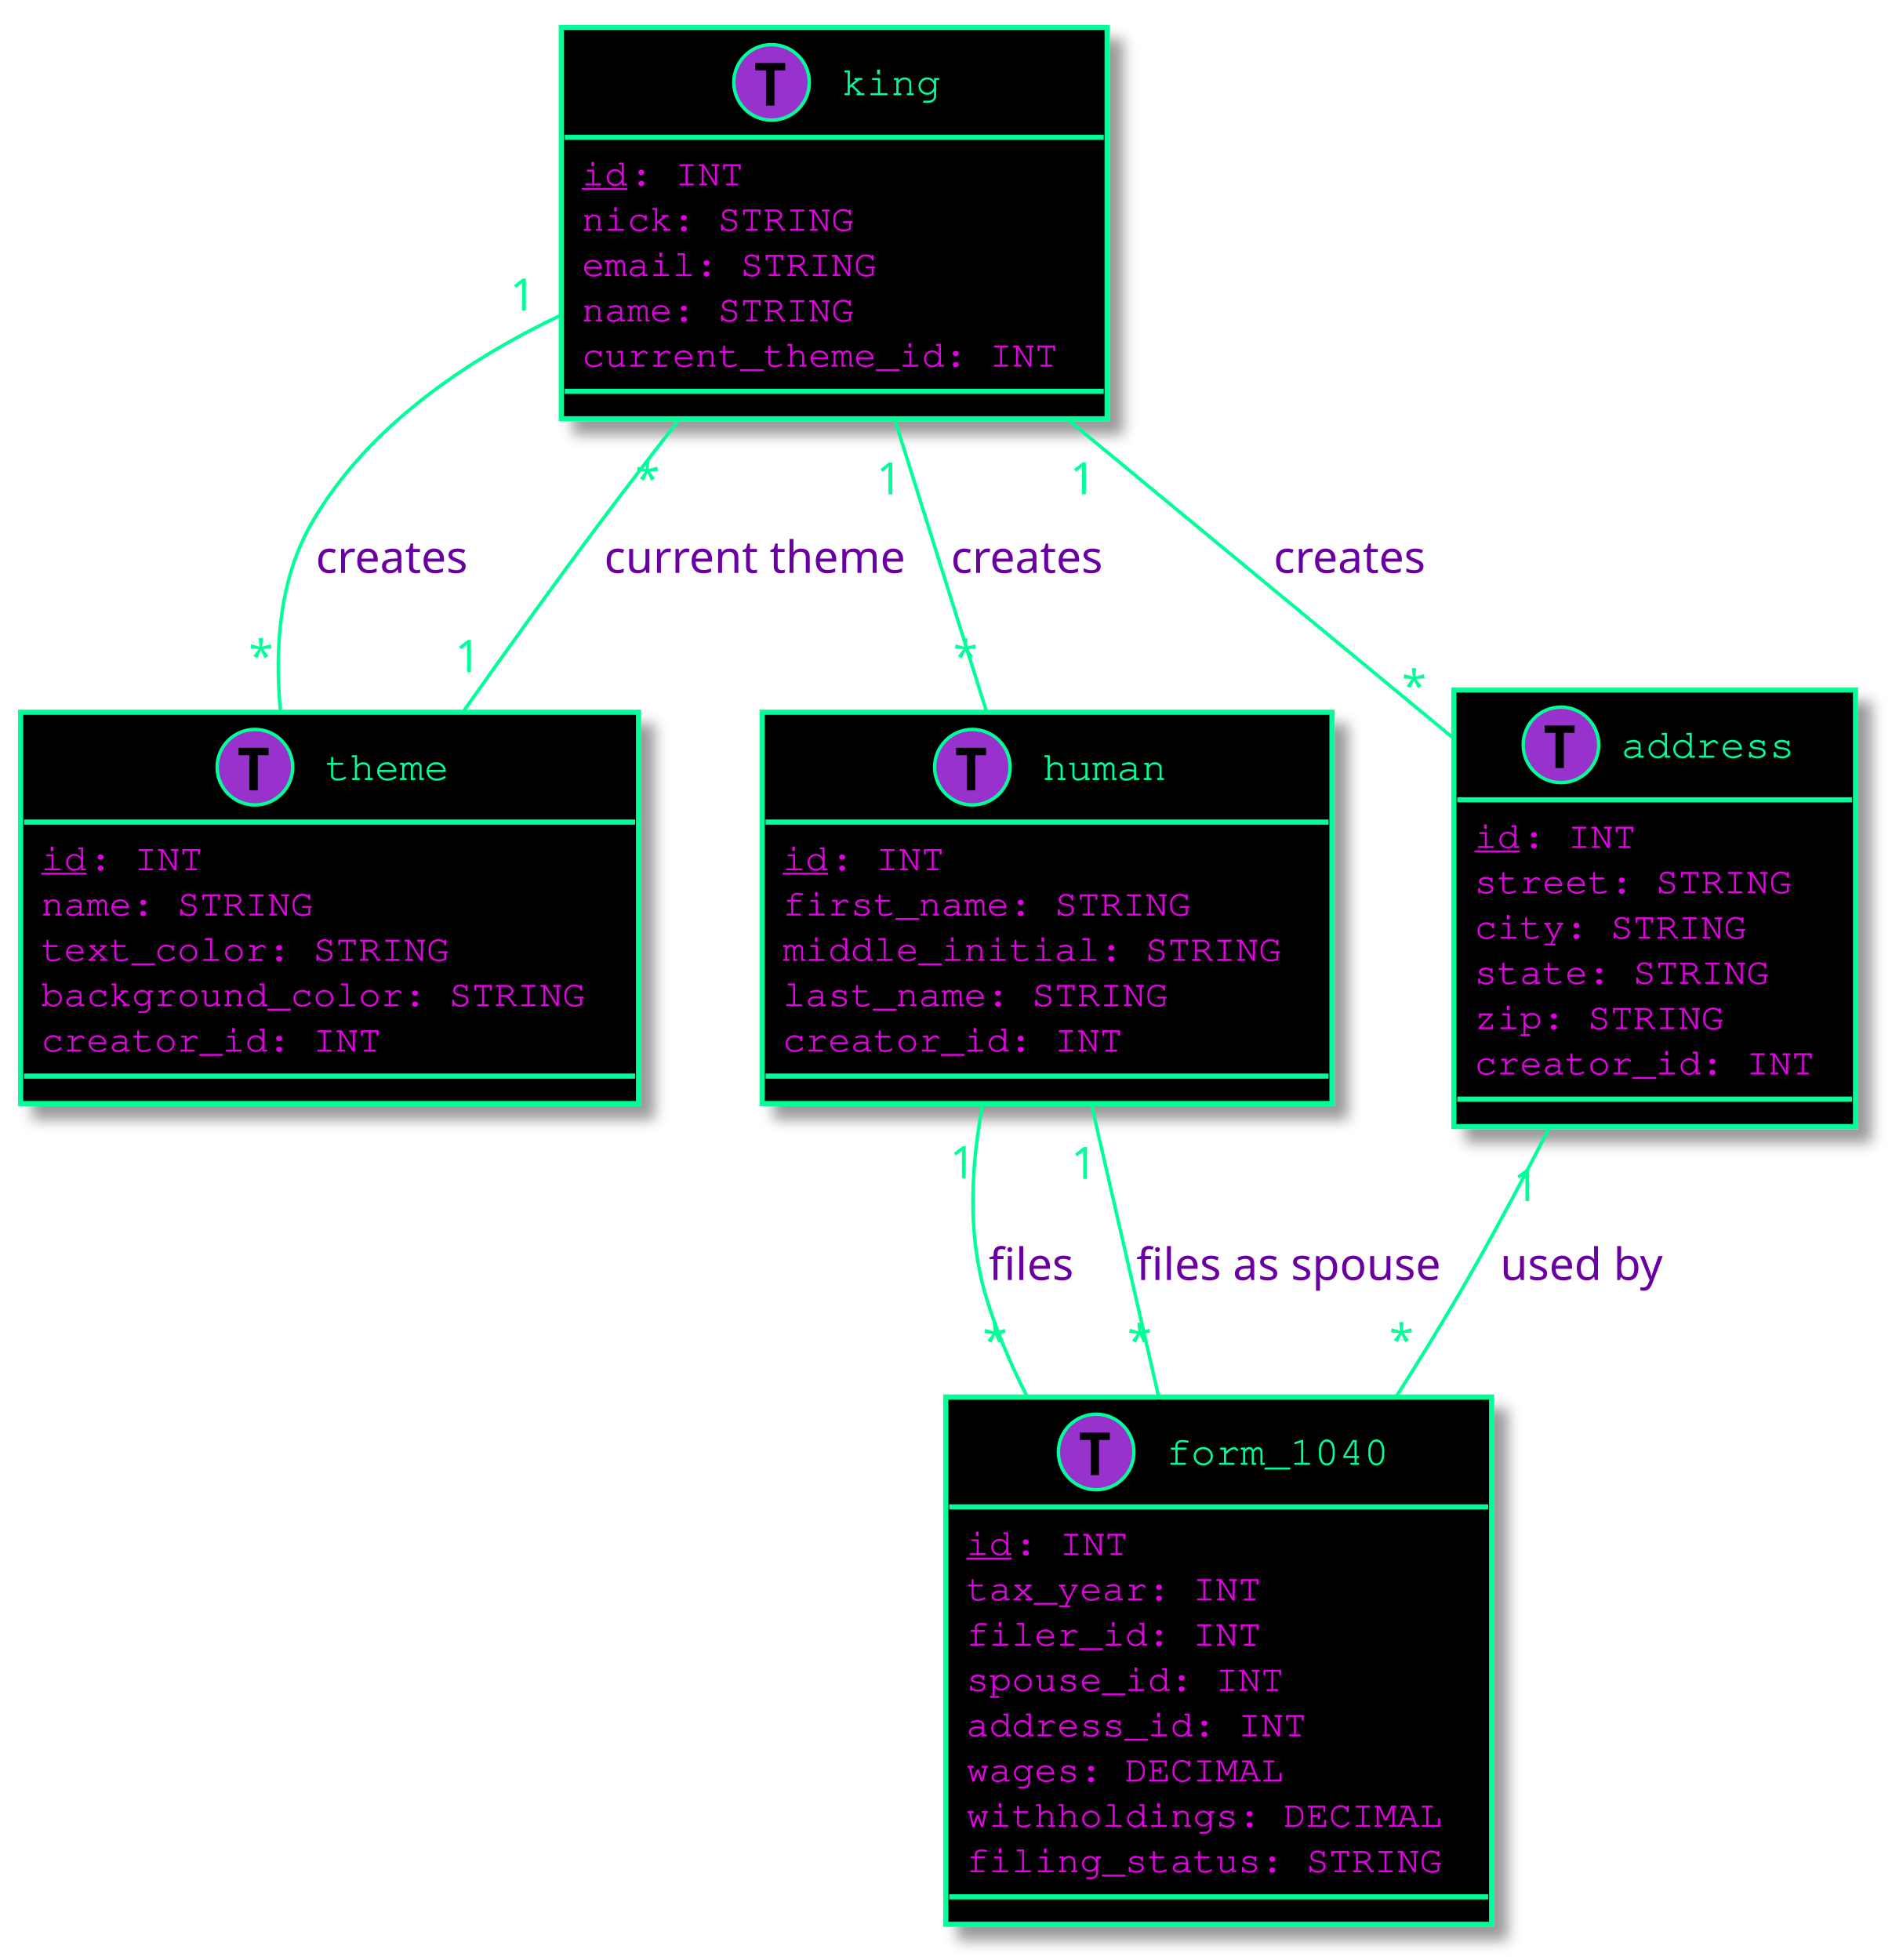
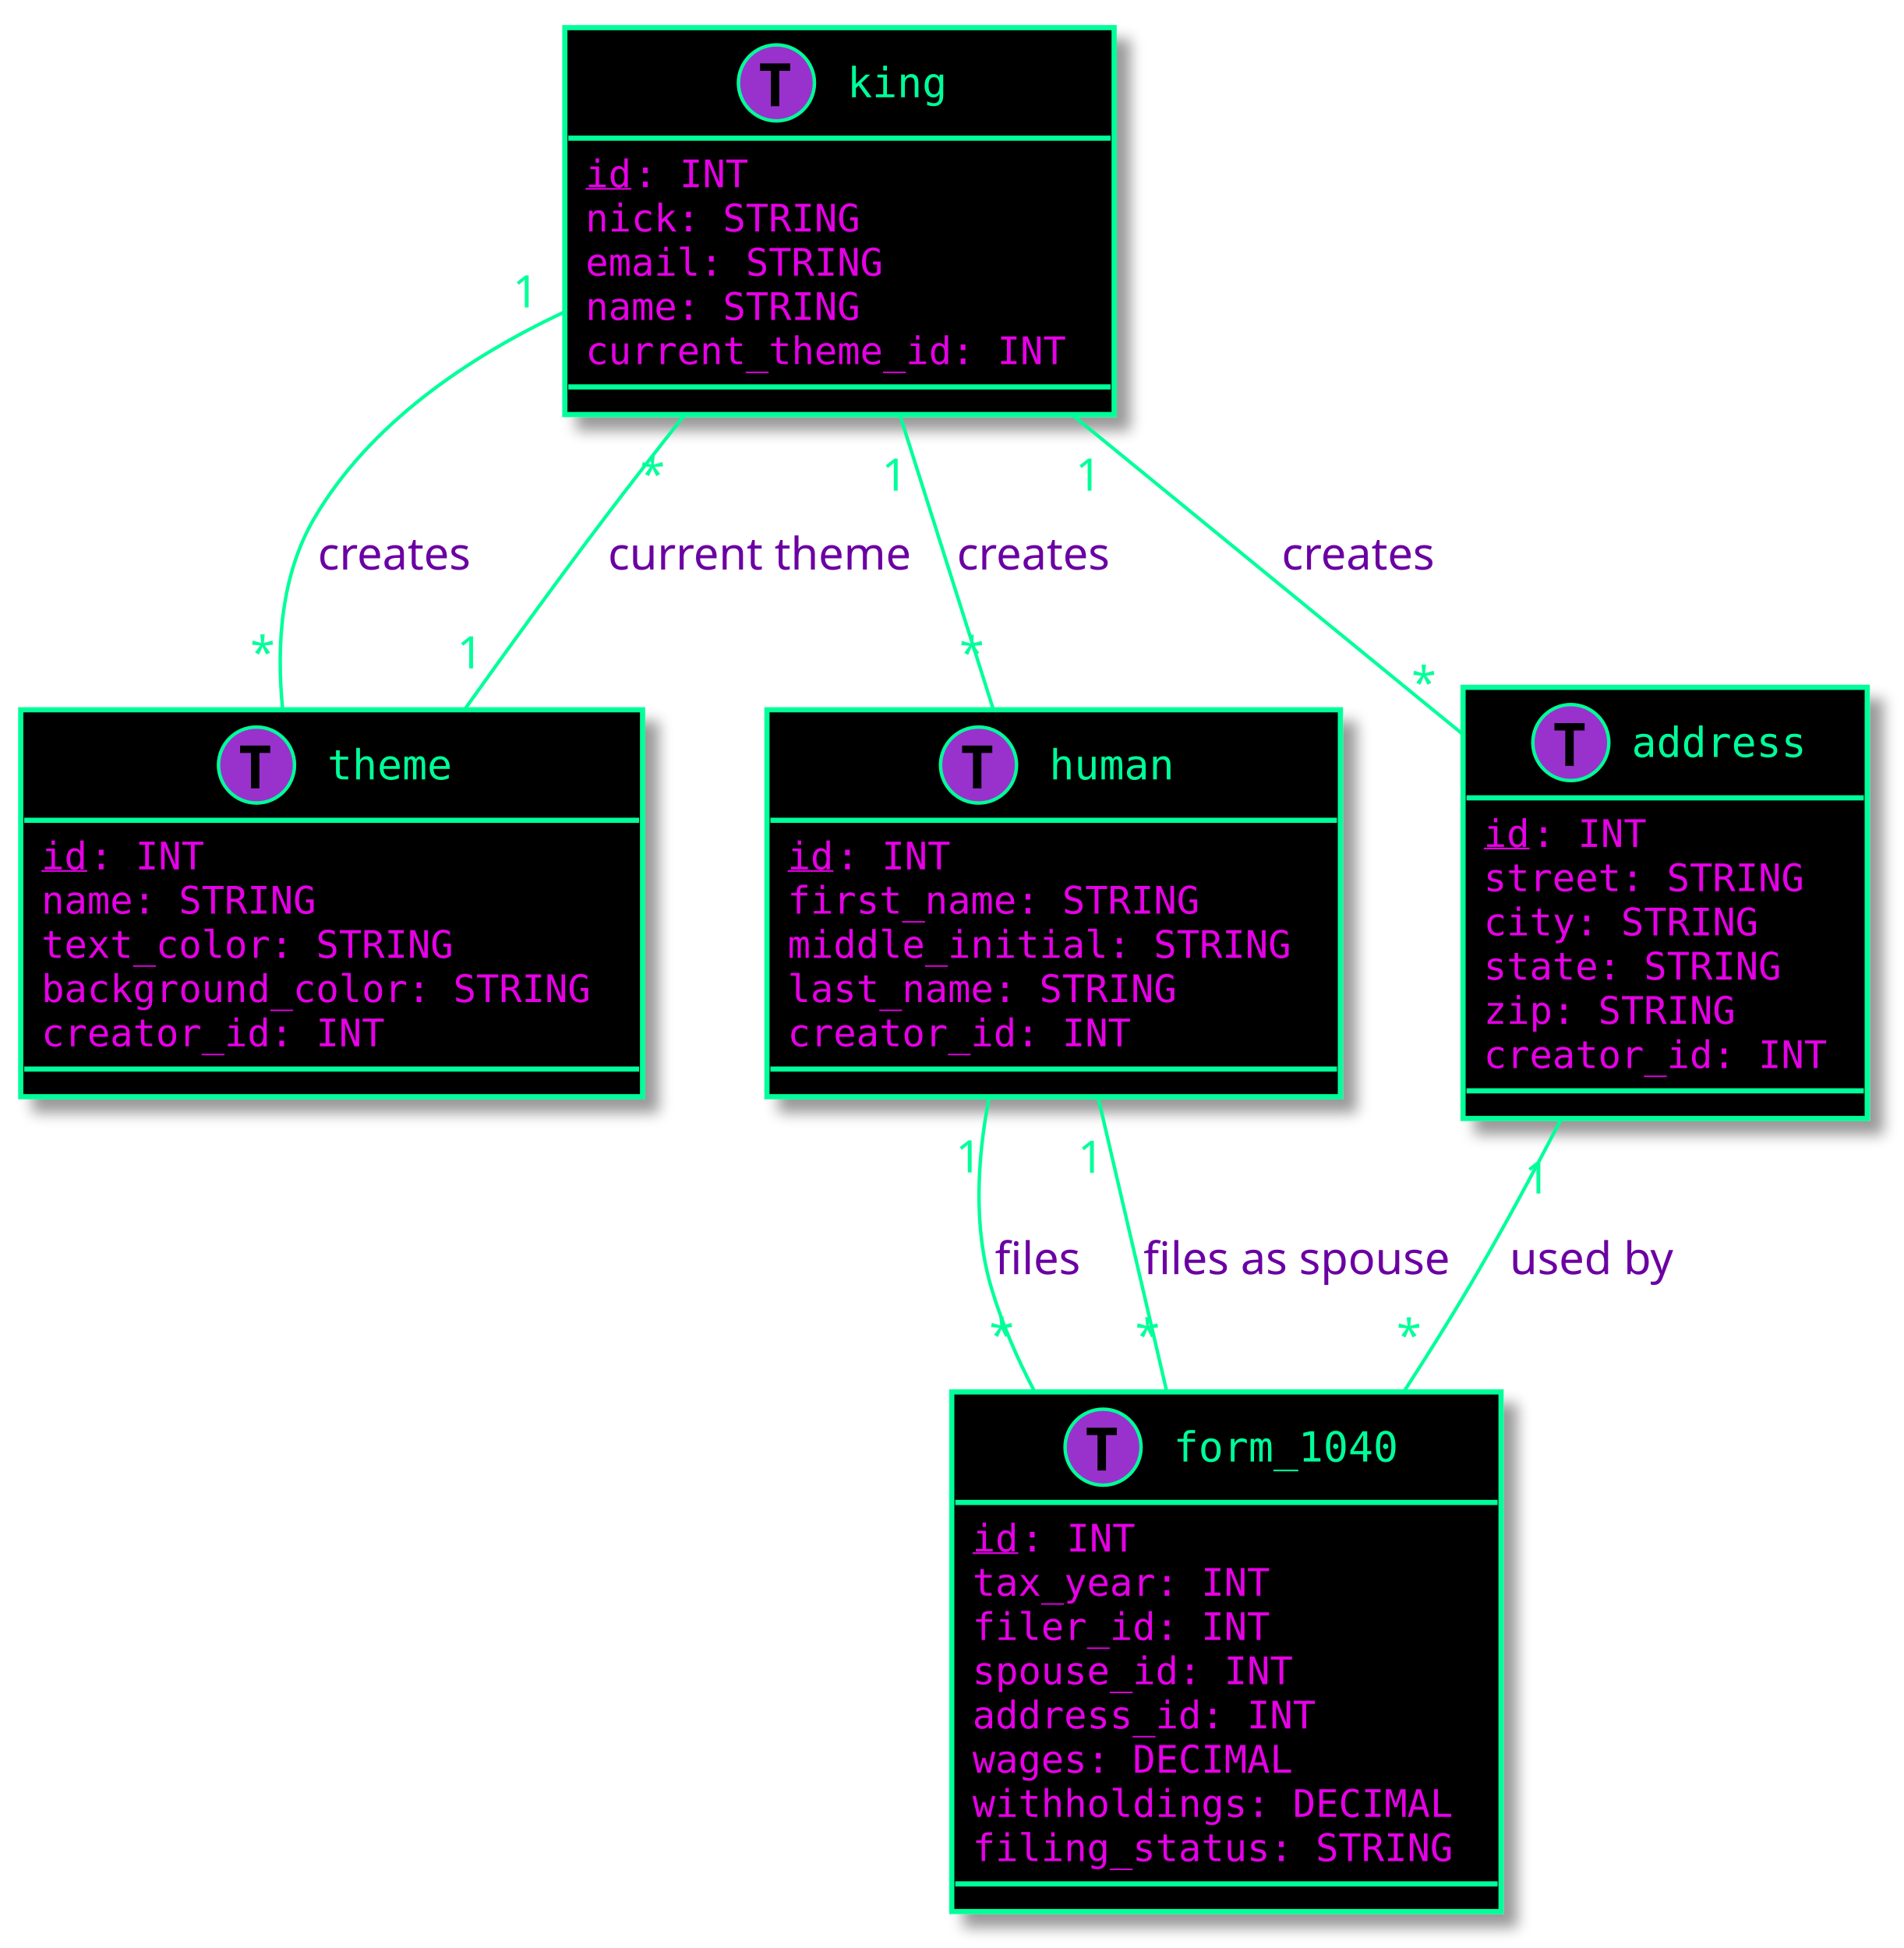
- <svg xmlns="http://www.w3.org/2000/svg" contentScriptType="application/ecmascript" contentStyleType="text/css" height="571px" preserveAspectRatio="none" style="width:551px;height:571px;background:#000000;" version="1.1" viewBox="0 0 551 571" width="551px" zoomAndPan="magnify">
+ <svg xmlns="http://www.w3.org/2000/svg" contentScriptType="application/ecmascript" contentStyleType="text/css" height="564px" preserveAspectRatio="none" style="width:551px;height:564px;background:#000000;" version="1.1" viewBox="0 0 551 564" width="551px" zoomAndPan="magnify">
  <defs>
-     <filter height="300%" id="f166qz0uvdcrxy" width="300%" x="-1" y="-1">
+     <filter height="300%" id="ft3i86p8o5kg4" width="300%" x="-1" y="-1">
      <feGaussianBlur result="blurOut" stdDeviation="2.0" />
      <feColorMatrix in="blurOut" result="blurOut2" type="matrix" values="0 0 0 0 0 0 0 0 0 0 0 0 0 0 0 0 0 0 .4 0" />
      <feOffset dx="4.0" dy="4.0" in="blurOut2" result="blurOut3" />
      <feBlend in="SourceGraphic" in2="blurOut3" mode="normal" />
    </filter>
  </defs>
  <g>
-     <rect fill="#000000" filter="url(#f166qz0uvdcrxy)" height="113.999" id="king" style="stroke: #00FF99; stroke-width: 1.5;" width="159" x="163.5" y="8" />
+     <rect fill="#000000" filter="url(#ft3i86p8o5kg4)" height="112.023" id="king" style="stroke: #00FF99; stroke-width: 1.5;" width="159" x="163.5" y="8" />
    <ellipse cx="224.75" cy="24" fill="#9932CC" rx="11" ry="11" style="stroke: #00FF99; stroke-width: 1.0;" />
    <path d="M225.594,30.75 L223.141,30.75 L223.141,20.5 L220,20.5 L220,18.359 L228.734,18.359 L228.734,20.5 L225.594,20.5 L225.594,30.75 Z " />
-     <text fill="#00FF99" font-family="Courier" font-size="12" lengthAdjust="spacingAndGlyphs" textLength="28" x="245.25" y="27.744">king</text>
+     <text fill="#00FF99" font-family="DejaVu Sans Mono" font-size="12" lengthAdjust="spacingAndGlyphs" textLength="28" x="245.25" y="28.154">king</text>
    <line style="stroke: #00FF99; stroke-width: 1.5;" x1="164.5" x2="321.5" y1="40" y2="40" />
-     <text fill="#E600E6" font-family="Courier" font-size="11" lengthAdjust="spacingAndGlyphs" text-decoration="underline" textLength="14" x="169.5" y="54.032">id</text>
-     <text fill="#E600E6" font-family="Courier" font-size="11" lengthAdjust="spacingAndGlyphs" textLength="35" x="183.5" y="54.032">: INT</text>
-     <text fill="#E600E6" font-family="Courier" font-size="11" lengthAdjust="spacingAndGlyphs" textLength="84" x="169.5" y="67.232">nick: STRING</text>
-     <text fill="#E600E6" font-family="Courier" font-size="11" lengthAdjust="spacingAndGlyphs" textLength="91" x="169.5" y="80.432">email: STRING</text>
-     <text fill="#E600E6" font-family="Courier" font-size="11" lengthAdjust="spacingAndGlyphs" textLength="84" x="169.5" y="93.632">name: STRING</text>
-     <text fill="#E600E6" font-family="Courier" font-size="11" lengthAdjust="spacingAndGlyphs" textLength="147" x="169.5" y="106.832">current_theme_id: INT</text>
-     <line style="stroke: #00FF99; stroke-width: 1.5;" x1="164.5" x2="321.5" y1="113.999" y2="113.999" />
-     <rect fill="#000000" filter="url(#f166qz0uvdcrxy)" height="113.999" id="theme" style="stroke: #00FF99; stroke-width: 1.5;" width="180" x="6" y="207.5" />
-     <ellipse cx="74.25" cy="223.5" fill="#9932CC" rx="11" ry="11" style="stroke: #00FF99; stroke-width: 1.0;" />
-     <path d="M75.094,230.25 L72.641,230.25 L72.641,220 L69.5,220 L69.5,217.859 L78.234,217.859 L78.234,220 L75.094,220 L75.094,230.25 Z " />
-     <text fill="#00FF99" font-family="Courier" font-size="12" lengthAdjust="spacingAndGlyphs" textLength="35" x="94.75" y="227.244">theme</text>
-     <line style="stroke: #00FF99; stroke-width: 1.5;" x1="7" x2="185" y1="239.5" y2="239.5" />
-     <text fill="#E600E6" font-family="Courier" font-size="11" lengthAdjust="spacingAndGlyphs" text-decoration="underline" textLength="14" x="12" y="253.532">id</text>
-     <text fill="#E600E6" font-family="Courier" font-size="11" lengthAdjust="spacingAndGlyphs" textLength="35" x="26" y="253.532">: INT</text>
-     <text fill="#E600E6" font-family="Courier" font-size="11" lengthAdjust="spacingAndGlyphs" textLength="84" x="12" y="266.732">name: STRING</text>
-     <text fill="#E600E6" font-family="Courier" font-size="11" lengthAdjust="spacingAndGlyphs" textLength="126" x="12" y="279.932">text_color: STRING</text>
-     <text fill="#E600E6" font-family="Courier" font-size="11" lengthAdjust="spacingAndGlyphs" textLength="168" x="12" y="293.132">background_color: STRING</text>
-     <text fill="#E600E6" font-family="Courier" font-size="11" lengthAdjust="spacingAndGlyphs" textLength="105" x="12" y="306.332">creator_id: INT</text>
-     <line style="stroke: #00FF99; stroke-width: 1.5;" x1="7" x2="185" y1="313.5" y2="313.5" />
-     <rect fill="#000000" filter="url(#f166qz0uvdcrxy)" height="113.999" id="human" style="stroke: #00FF99; stroke-width: 1.5;" width="166" x="222" y="207.5" />
-     <ellipse cx="283.25" cy="223.5" fill="#9932CC" rx="11" ry="11" style="stroke: #00FF99; stroke-width: 1.0;" />
-     <path d="M284.094,230.25 L281.641,230.25 L281.641,220 L278.5,220 L278.5,217.859 L287.234,217.859 L287.234,220 L284.094,220 L284.094,230.25 Z " />
-     <text fill="#00FF99" font-family="Courier" font-size="12" lengthAdjust="spacingAndGlyphs" textLength="35" x="303.75" y="227.244">human</text>
-     <line style="stroke: #00FF99; stroke-width: 1.5;" x1="223" x2="387" y1="239.5" y2="239.5" />
-     <text fill="#E600E6" font-family="Courier" font-size="11" lengthAdjust="spacingAndGlyphs" text-decoration="underline" textLength="14" x="228" y="253.532">id</text>
-     <text fill="#E600E6" font-family="Courier" font-size="11" lengthAdjust="spacingAndGlyphs" textLength="35" x="242" y="253.532">: INT</text>
-     <text fill="#E600E6" font-family="Courier" font-size="11" lengthAdjust="spacingAndGlyphs" textLength="126" x="228" y="266.732">first_name: STRING</text>
-     <text fill="#E600E6" font-family="Courier" font-size="11" lengthAdjust="spacingAndGlyphs" textLength="154" x="228" y="279.932">middle_initial: STRING</text>
-     <text fill="#E600E6" font-family="Courier" font-size="11" lengthAdjust="spacingAndGlyphs" textLength="119" x="228" y="293.132">last_name: STRING</text>
-     <text fill="#E600E6" font-family="Courier" font-size="11" lengthAdjust="spacingAndGlyphs" textLength="105" x="228" y="306.332">creator_id: INT</text>
-     <line style="stroke: #00FF99; stroke-width: 1.5;" x1="223" x2="387" y1="313.5" y2="313.5" />
-     <rect fill="#000000" filter="url(#f166qz0uvdcrxy)" height="127.199" id="address" style="stroke: #00FF99; stroke-width: 1.5;" width="117" x="423.5" y="201" />
-     <ellipse cx="454.7" cy="217" fill="#9932CC" rx="11" ry="11" style="stroke: #00FF99; stroke-width: 1.0;" />
-     <path d="M455.544,223.75 L453.091,223.75 L453.091,213.5 L449.95,213.5 L449.95,211.359 L458.684,211.359 L458.684,213.5 L455.544,213.5 L455.544,223.75 Z " />
-     <text fill="#00FF99" font-family="Courier" font-size="12" lengthAdjust="spacingAndGlyphs" textLength="49" x="472.3" y="220.744">address</text>
-     <line style="stroke: #00FF99; stroke-width: 1.5;" x1="424.5" x2="539.5" y1="233" y2="233" />
-     <text fill="#E600E6" font-family="Courier" font-size="11" lengthAdjust="spacingAndGlyphs" text-decoration="underline" textLength="14" x="429.5" y="247.032">id</text>
-     <text fill="#E600E6" font-family="Courier" font-size="11" lengthAdjust="spacingAndGlyphs" textLength="35" x="443.5" y="247.032">: INT</text>
-     <text fill="#E600E6" font-family="Courier" font-size="11" lengthAdjust="spacingAndGlyphs" textLength="98" x="429.5" y="260.232">street: STRING</text>
-     <text fill="#E600E6" font-family="Courier" font-size="11" lengthAdjust="spacingAndGlyphs" textLength="84" x="429.5" y="273.432">city: STRING</text>
-     <text fill="#E600E6" font-family="Courier" font-size="11" lengthAdjust="spacingAndGlyphs" textLength="91" x="429.5" y="286.632">state: STRING</text>
-     <text fill="#E600E6" font-family="Courier" font-size="11" lengthAdjust="spacingAndGlyphs" textLength="77" x="429.5" y="299.832">zip: STRING</text>
-     <text fill="#E600E6" font-family="Courier" font-size="11" lengthAdjust="spacingAndGlyphs" textLength="105" x="429.5" y="313.031">creator_id: INT</text>
-     <line style="stroke: #00FF99; stroke-width: 1.5;" x1="424.5" x2="539.5" y1="320.199" y2="320.199" />
-     <rect fill="#000000" filter="url(#f166qz0uvdcrxy)" height="153.599" id="form_1040" style="stroke: #00FF99; stroke-width: 1.5;" width="159" x="275.5" y="407" />
-     <ellipse cx="319.3" cy="423" fill="#9932CC" rx="11" ry="11" style="stroke: #00FF99; stroke-width: 1.0;" />
-     <path d="M320.144,429.75 L317.691,429.75 L317.691,419.5 L314.55,419.5 L314.55,417.359 L323.284,417.359 L323.284,419.5 L320.144,419.5 L320.144,429.75 Z " />
-     <text fill="#00FF99" font-family="Courier" font-size="12" lengthAdjust="spacingAndGlyphs" textLength="63" x="339.7" y="426.744">form_1040</text>
-     <line style="stroke: #00FF99; stroke-width: 1.5;" x1="276.5" x2="433.5" y1="439" y2="439" />
-     <text fill="#E600E6" font-family="Courier" font-size="11" lengthAdjust="spacingAndGlyphs" text-decoration="underline" textLength="14" x="281.5" y="453.032">id</text>
-     <text fill="#E600E6" font-family="Courier" font-size="11" lengthAdjust="spacingAndGlyphs" textLength="35" x="295.5" y="453.032">: INT</text>
-     <text fill="#E600E6" font-family="Courier" font-size="11" lengthAdjust="spacingAndGlyphs" textLength="91" x="281.5" y="466.232">tax_year: INT</text>
-     <text fill="#E600E6" font-family="Courier" font-size="11" lengthAdjust="spacingAndGlyphs" textLength="91" x="281.5" y="479.432">filer_id: INT</text>
-     <text fill="#E600E6" font-family="Courier" font-size="11" lengthAdjust="spacingAndGlyphs" textLength="98" x="281.5" y="492.632">spouse_id: INT</text>
-     <text fill="#E600E6" font-family="Courier" font-size="11" lengthAdjust="spacingAndGlyphs" textLength="105" x="281.5" y="505.832">address_id: INT</text>
-     <text fill="#E600E6" font-family="Courier" font-size="11" lengthAdjust="spacingAndGlyphs" textLength="98" x="281.5" y="519.031">wages: DECIMAL</text>
-     <text fill="#E600E6" font-family="Courier" font-size="11" lengthAdjust="spacingAndGlyphs" textLength="147" x="281.5" y="532.231">withholdings: DECIMAL</text>
-     <text fill="#E600E6" font-family="Courier" font-size="11" lengthAdjust="spacingAndGlyphs" textLength="147" x="281.5" y="545.431">filing_status: STRING</text>
-     <line style="stroke: #00FF99; stroke-width: 1.5;" x1="276.5" x2="433.5" y1="552.599" y2="552.599" />
-     <path d="M163.48,91.76 C135.49,105.09 107.04,124.5 91,152 C81.43,168.4 79.92,188.59 81.71,207.26 " fill="none" id="king-theme" style="stroke: #00FF99; stroke-width: 1.0;" />
-     <text fill="#6B00A2" font-family="sans-serif" font-size="13" lengthAdjust="spacingAndGlyphs" textLength="43" x="92" y="166.897">creates</text>
-     <text fill="#00FF99" font-family="sans-serif" font-size="13" lengthAdjust="spacingAndGlyphs" textLength="7" x="148.567" y="90.431">1</text>
-     <text fill="#00FF99" font-family="sans-serif" font-size="13" lengthAdjust="spacingAndGlyphs" textLength="7" x="72.431" y="195.779">*</text>
-     <path d="M135.01,207.22 C147.58,189.42 161.7,169.76 175,152 C182.3,142.25 190.2,132 197.95,122.11 " fill="none" id="theme-king" style="stroke: #00FF99; stroke-width: 1.0;" />
-     <text fill="#6B00A2" font-family="sans-serif" font-size="13" lengthAdjust="spacingAndGlyphs" textLength="86" x="176" y="166.897">current theme</text>
-     <text fill="#00FF99" font-family="sans-serif" font-size="13" lengthAdjust="spacingAndGlyphs" textLength="7" x="132.56" y="195.734">1</text>
-     <text fill="#00FF99" font-family="sans-serif" font-size="13" lengthAdjust="spacingAndGlyphs" textLength="7" x="185.033" y="144.046">*</text>
-     <path d="M260.6,122.07 C268.98,148.75 278.97,180.59 287.36,207.29 " fill="none" id="king-human" style="stroke: #00FF99; stroke-width: 1.0;" />
-     <text fill="#6B00A2" font-family="sans-serif" font-size="13" lengthAdjust="spacingAndGlyphs" textLength="43" x="277" y="166.897">creates</text>
-     <text fill="#00FF99" font-family="sans-serif" font-size="13" lengthAdjust="spacingAndGlyphs" textLength="7" x="255.318" y="144.001">1</text>
-     <text fill="#00FF99" font-family="sans-serif" font-size="13" lengthAdjust="spacingAndGlyphs" textLength="7" x="277.651" y="195.813">*</text>
-     <path d="M310.85,122.07 C346.32,151.38 389.3,186.9 423.32,215.01 " fill="none" id="king-address" style="stroke: #00FF99; stroke-width: 1.0;" />
-     <text fill="#6B00A2" font-family="sans-serif" font-size="13" lengthAdjust="spacingAndGlyphs" textLength="43" x="371" y="166.897">creates</text>
-     <text fill="#00FF99" font-family="sans-serif" font-size="13" lengthAdjust="spacingAndGlyphs" textLength="7" x="311.693" y="144.001">1</text>
-     <text fill="#00FF99" font-family="sans-serif" font-size="13" lengthAdjust="spacingAndGlyphs" textLength="7" x="408.353" y="204.51">*</text>
-     <path d="M286.27,321.69 C282.86,339.58 281.81,359.31 287,377 C289.95,387.07 294.19,397.09 299.12,406.73 " fill="none" id="human-form_1040" style="stroke: #00FF99; stroke-width: 1.0;" />
-     <text fill="#6B00A2" font-family="sans-serif" font-size="13" lengthAdjust="spacingAndGlyphs" textLength="23" x="288" y="372.897">files</text>
-     <text fill="#00FF99" font-family="sans-serif" font-size="13" lengthAdjust="spacingAndGlyphs" textLength="7" x="276.7" y="343.223">1</text>
-     <text fill="#00FF99" font-family="sans-serif" font-size="13" lengthAdjust="spacingAndGlyphs" textLength="7" x="286.275" y="395.238">*</text>
-     <path d="M317.88,321.51 C323.84,347.44 331.01,378.65 337.46,406.69 " fill="none" id="human-form_1040-1" style="stroke: #00FF99; stroke-width: 1.0;" />
-     <text fill="#6B00A2" font-family="sans-serif" font-size="13" lengthAdjust="spacingAndGlyphs" textLength="85" x="331" y="372.897">files as spouse</text>
-     <text fill="#00FF99" font-family="sans-serif" font-size="13" lengthAdjust="spacingAndGlyphs" textLength="7" x="312.023" y="343.434">1</text>
-     <text fill="#00FF99" font-family="sans-serif" font-size="13" lengthAdjust="spacingAndGlyphs" textLength="7" x="328.389" y="395.195">*</text>
-     <path d="M451.55,328.08 C443.28,344.21 434.09,361.41 425,377 C419.28,386.81 413.02,396.96 406.69,406.92 " fill="none" id="address-form_1040" style="stroke: #00FF99; stroke-width: 1.0;" />
-     <text fill="#6B00A2" font-family="sans-serif" font-size="13" lengthAdjust="spacingAndGlyphs" textLength="47" x="437" y="372.897">used by</text>
-     <text fill="#00FF99" font-family="sans-serif" font-size="13" lengthAdjust="spacingAndGlyphs" textLength="7" x="440.837" y="349.889">1</text>
-     <text fill="#00FF99" font-family="sans-serif" font-size="13" lengthAdjust="spacingAndGlyphs" textLength="7" x="404.66" y="395.049">*</text>
+     <text fill="#E600E6" font-family="DejaVu Sans Mono" font-size="11" lengthAdjust="spacingAndGlyphs" text-decoration="underline" textLength="14" x="169.5" y="54.21">id</text>
+     <text fill="#E600E6" font-family="DejaVu Sans Mono" font-size="11" lengthAdjust="spacingAndGlyphs" textLength="35" x="183.5" y="54.21">: INT</text>
+     <text fill="#E600E6" font-family="DejaVu Sans Mono" font-size="11" lengthAdjust="spacingAndGlyphs" textLength="84" x="169.5" y="67.015">nick: STRING</text>
+     <text fill="#E600E6" font-family="DejaVu Sans Mono" font-size="11" lengthAdjust="spacingAndGlyphs" textLength="91" x="169.5" y="79.82">email: STRING</text>
+     <text fill="#E600E6" font-family="DejaVu Sans Mono" font-size="11" lengthAdjust="spacingAndGlyphs" textLength="84" x="169.5" y="92.624">name: STRING</text>
+     <text fill="#E600E6" font-family="DejaVu Sans Mono" font-size="11" lengthAdjust="spacingAndGlyphs" textLength="147" x="169.5" y="105.429">current_theme_id: INT</text>
+     <line style="stroke: #00FF99; stroke-width: 1.5;" x1="164.5" x2="321.5" y1="112.023" y2="112.023" />
+     <rect fill="#000000" filter="url(#ft3i86p8o5kg4)" height="112.023" id="theme" style="stroke: #00FF99; stroke-width: 1.5;" width="180" x="6" y="205.5" />
+     <ellipse cx="74.25" cy="221.5" fill="#9932CC" rx="11" ry="11" style="stroke: #00FF99; stroke-width: 1.0;" />
+     <path d="M75.094,228.25 L72.641,228.25 L72.641,218 L69.5,218 L69.5,215.859 L78.234,215.859 L78.234,218 L75.094,218 L75.094,228.25 Z " />
+     <text fill="#00FF99" font-family="DejaVu Sans Mono" font-size="12" lengthAdjust="spacingAndGlyphs" textLength="35" x="94.75" y="225.654">theme</text>
+     <line style="stroke: #00FF99; stroke-width: 1.5;" x1="7" x2="185" y1="237.5" y2="237.5" />
+     <text fill="#E600E6" font-family="DejaVu Sans Mono" font-size="11" lengthAdjust="spacingAndGlyphs" text-decoration="underline" textLength="14" x="12" y="251.71">id</text>
+     <text fill="#E600E6" font-family="DejaVu Sans Mono" font-size="11" lengthAdjust="spacingAndGlyphs" textLength="35" x="26" y="251.71">: INT</text>
+     <text fill="#E600E6" font-family="DejaVu Sans Mono" font-size="11" lengthAdjust="spacingAndGlyphs" textLength="84" x="12" y="264.515">name: STRING</text>
+     <text fill="#E600E6" font-family="DejaVu Sans Mono" font-size="11" lengthAdjust="spacingAndGlyphs" textLength="126" x="12" y="277.32">text_color: STRING</text>
+     <text fill="#E600E6" font-family="DejaVu Sans Mono" font-size="11" lengthAdjust="spacingAndGlyphs" textLength="168" x="12" y="290.125">background_color: STRING</text>
+     <text fill="#E600E6" font-family="DejaVu Sans Mono" font-size="11" lengthAdjust="spacingAndGlyphs" textLength="105" x="12" y="302.929">creator_id: INT</text>
+     <line style="stroke: #00FF99; stroke-width: 1.5;" x1="7" x2="185" y1="309.523" y2="309.523" />
+     <rect fill="#000000" filter="url(#ft3i86p8o5kg4)" height="112.023" id="human" style="stroke: #00FF99; stroke-width: 1.5;" width="166" x="222" y="205.5" />
+     <ellipse cx="283.25" cy="221.5" fill="#9932CC" rx="11" ry="11" style="stroke: #00FF99; stroke-width: 1.0;" />
+     <path d="M284.094,228.25 L281.641,228.25 L281.641,218 L278.5,218 L278.5,215.859 L287.234,215.859 L287.234,218 L284.094,218 L284.094,228.25 Z " />
+     <text fill="#00FF99" font-family="DejaVu Sans Mono" font-size="12" lengthAdjust="spacingAndGlyphs" textLength="35" x="303.75" y="225.654">human</text>
+     <line style="stroke: #00FF99; stroke-width: 1.5;" x1="223" x2="387" y1="237.5" y2="237.5" />
+     <text fill="#E600E6" font-family="DejaVu Sans Mono" font-size="11" lengthAdjust="spacingAndGlyphs" text-decoration="underline" textLength="14" x="228" y="251.71">id</text>
+     <text fill="#E600E6" font-family="DejaVu Sans Mono" font-size="11" lengthAdjust="spacingAndGlyphs" textLength="35" x="242" y="251.71">: INT</text>
+     <text fill="#E600E6" font-family="DejaVu Sans Mono" font-size="11" lengthAdjust="spacingAndGlyphs" textLength="126" x="228" y="264.515">first_name: STRING</text>
+     <text fill="#E600E6" font-family="DejaVu Sans Mono" font-size="11" lengthAdjust="spacingAndGlyphs" textLength="154" x="228" y="277.32">middle_initial: STRING</text>
+     <text fill="#E600E6" font-family="DejaVu Sans Mono" font-size="11" lengthAdjust="spacingAndGlyphs" textLength="119" x="228" y="290.125">last_name: STRING</text>
+     <text fill="#E600E6" font-family="DejaVu Sans Mono" font-size="11" lengthAdjust="spacingAndGlyphs" textLength="105" x="228" y="302.929">creator_id: INT</text>
+     <line style="stroke: #00FF99; stroke-width: 1.5;" x1="223" x2="387" y1="309.523" y2="309.523" />
+     <rect fill="#000000" filter="url(#ft3i86p8o5kg4)" height="124.828" id="address" style="stroke: #00FF99; stroke-width: 1.5;" width="117" x="423.5" y="199" />
+     <ellipse cx="454.7" cy="215" fill="#9932CC" rx="11" ry="11" style="stroke: #00FF99; stroke-width: 1.0;" />
+     <path d="M455.544,221.75 L453.091,221.75 L453.091,211.5 L449.95,211.5 L449.95,209.359 L458.684,209.359 L458.684,211.5 L455.544,211.5 L455.544,221.75 Z " />
+     <text fill="#00FF99" font-family="DejaVu Sans Mono" font-size="12" lengthAdjust="spacingAndGlyphs" textLength="49" x="472.3" y="219.154">address</text>
+     <line style="stroke: #00FF99; stroke-width: 1.5;" x1="424.5" x2="539.5" y1="231" y2="231" />
+     <text fill="#E600E6" font-family="DejaVu Sans Mono" font-size="11" lengthAdjust="spacingAndGlyphs" text-decoration="underline" textLength="14" x="429.5" y="245.21">id</text>
+     <text fill="#E600E6" font-family="DejaVu Sans Mono" font-size="11" lengthAdjust="spacingAndGlyphs" textLength="35" x="443.5" y="245.21">: INT</text>
+     <text fill="#E600E6" font-family="DejaVu Sans Mono" font-size="11" lengthAdjust="spacingAndGlyphs" textLength="98" x="429.5" y="258.015">street: STRING</text>
+     <text fill="#E600E6" font-family="DejaVu Sans Mono" font-size="11" lengthAdjust="spacingAndGlyphs" textLength="84" x="429.5" y="270.82">city: STRING</text>
+     <text fill="#E600E6" font-family="DejaVu Sans Mono" font-size="11" lengthAdjust="spacingAndGlyphs" textLength="91" x="429.5" y="283.625">state: STRING</text>
+     <text fill="#E600E6" font-family="DejaVu Sans Mono" font-size="11" lengthAdjust="spacingAndGlyphs" textLength="77" x="429.5" y="296.429">zip: STRING</text>
+     <text fill="#E600E6" font-family="DejaVu Sans Mono" font-size="11" lengthAdjust="spacingAndGlyphs" textLength="105" x="429.5" y="309.234">creator_id: INT</text>
+     <line style="stroke: #00FF99; stroke-width: 1.5;" x1="424.5" x2="539.5" y1="315.828" y2="315.828" />
+     <rect fill="#000000" filter="url(#ft3i86p8o5kg4)" height="150.438" id="form_1040" style="stroke: #00FF99; stroke-width: 1.5;" width="159" x="275.5" y="403" />
+     <ellipse cx="319.3" cy="419" fill="#9932CC" rx="11" ry="11" style="stroke: #00FF99; stroke-width: 1.0;" />
+     <path d="M320.144,425.75 L317.691,425.75 L317.691,415.5 L314.55,415.5 L314.55,413.359 L323.284,413.359 L323.284,415.5 L320.144,415.5 L320.144,425.75 Z " />
+     <text fill="#00FF99" font-family="DejaVu Sans Mono" font-size="12" lengthAdjust="spacingAndGlyphs" textLength="63" x="339.7" y="423.154">form_1040</text>
+     <line style="stroke: #00FF99; stroke-width: 1.5;" x1="276.5" x2="433.5" y1="435" y2="435" />
+     <text fill="#E600E6" font-family="DejaVu Sans Mono" font-size="11" lengthAdjust="spacingAndGlyphs" text-decoration="underline" textLength="14" x="281.5" y="449.21">id</text>
+     <text fill="#E600E6" font-family="DejaVu Sans Mono" font-size="11" lengthAdjust="spacingAndGlyphs" textLength="35" x="295.5" y="449.21">: INT</text>
+     <text fill="#E600E6" font-family="DejaVu Sans Mono" font-size="11" lengthAdjust="spacingAndGlyphs" textLength="91" x="281.5" y="462.015">tax_year: INT</text>
+     <text fill="#E600E6" font-family="DejaVu Sans Mono" font-size="11" lengthAdjust="spacingAndGlyphs" textLength="91" x="281.5" y="474.82">filer_id: INT</text>
+     <text fill="#E600E6" font-family="DejaVu Sans Mono" font-size="11" lengthAdjust="spacingAndGlyphs" textLength="98" x="281.5" y="487.625">spouse_id: INT</text>
+     <text fill="#E600E6" font-family="DejaVu Sans Mono" font-size="11" lengthAdjust="spacingAndGlyphs" textLength="105" x="281.5" y="500.429">address_id: INT</text>
+     <text fill="#E600E6" font-family="DejaVu Sans Mono" font-size="11" lengthAdjust="spacingAndGlyphs" textLength="98" x="281.5" y="513.234">wages: DECIMAL</text>
+     <text fill="#E600E6" font-family="DejaVu Sans Mono" font-size="11" lengthAdjust="spacingAndGlyphs" textLength="147" x="281.5" y="526.039">withholdings: DECIMAL</text>
+     <text fill="#E600E6" font-family="DejaVu Sans Mono" font-size="11" lengthAdjust="spacingAndGlyphs" textLength="147" x="281.5" y="538.843">filing_status: STRING</text>
+     <line style="stroke: #00FF99; stroke-width: 1.5;" x1="276.5" x2="433.5" y1="545.438" y2="545.438" />
+     <path d="M163.1,90.44 C135.25,103.58 106.98,122.75 91,150 C81.38,166.4 79.95,186.64 81.81,205.3 " fill="none" id="king-theme" style="stroke: #00FF99; stroke-width: 1.0;" />
+     <text fill="#6B00A2" font-family="sans-serif" font-size="13" lengthAdjust="spacingAndGlyphs" textLength="43" x="92" y="164.897">creates</text>
+     <text fill="#00FF99" font-family="sans-serif" font-size="13" lengthAdjust="spacingAndGlyphs" textLength="7" x="148.412" y="89.022">1</text>
+     <text fill="#00FF99" font-family="sans-serif" font-size="13" lengthAdjust="spacingAndGlyphs" textLength="7" x="72.433" y="193.549">*</text>
+     <path d="M134.6,205.27 C147.27,187.48 161.55,167.77 175,150 C182.3,140.35 190.2,130.22 197.94,120.44 " fill="none" id="theme-king" style="stroke: #00FF99; stroke-width: 1.0;" />
+     <text fill="#6B00A2" font-family="sans-serif" font-size="13" lengthAdjust="spacingAndGlyphs" textLength="86" x="176" y="164.897">current theme</text>
+     <text fill="#00FF99" font-family="sans-serif" font-size="13" lengthAdjust="spacingAndGlyphs" textLength="7" x="132.317" y="193.515">1</text>
+     <text fill="#00FF99" font-family="sans-serif" font-size="13" lengthAdjust="spacingAndGlyphs" textLength="7" x="185.325" y="141.885">*</text>
+     <path d="M260.52,120.24 C268.97,146.89 279.08,178.77 287.53,205.4 " fill="none" id="king-human" style="stroke: #00FF99; stroke-width: 1.0;" />
+     <text fill="#6B00A2" font-family="sans-serif" font-size="13" lengthAdjust="spacingAndGlyphs" textLength="43" x="277" y="164.897">creates</text>
+     <text fill="#00FF99" font-family="sans-serif" font-size="13" lengthAdjust="spacingAndGlyphs" textLength="7" x="255.229" y="142.069">1</text>
+     <text fill="#00FF99" font-family="sans-serif" font-size="13" lengthAdjust="spacingAndGlyphs" textLength="7" x="277.712" y="193.662">*</text>
+     <path d="M310.53,120.24 C346.01,149.26 389.07,184.48 423.17,212.37 " fill="none" id="king-address" style="stroke: #00FF99; stroke-width: 1.0;" />
+     <text fill="#6B00A2" font-family="sans-serif" font-size="13" lengthAdjust="spacingAndGlyphs" textLength="43" x="371" y="164.897">creates</text>
+     <text fill="#00FF99" font-family="sans-serif" font-size="13" lengthAdjust="spacingAndGlyphs" textLength="7" x="311.334" y="142.069">1</text>
+     <text fill="#00FF99" font-family="sans-serif" font-size="13" lengthAdjust="spacingAndGlyphs" textLength="7" x="408.574" y="202.297">*</text>
+     <path d="M286.34,317.64 C282.85,335.52 281.73,355.3 287,373 C290.02,383.13 294.37,393.19 299.44,402.84 " fill="none" id="human-form_1040" style="stroke: #00FF99; stroke-width: 1.0;" />
+     <text fill="#6B00A2" font-family="sans-serif" font-size="13" lengthAdjust="spacingAndGlyphs" textLength="23" x="288" y="368.897">files</text>
+     <text fill="#00FF99" font-family="sans-serif" font-size="13" lengthAdjust="spacingAndGlyphs" textLength="7" x="276.639" y="339.457">1</text>
+     <text fill="#00FF99" font-family="sans-serif" font-size="13" lengthAdjust="spacingAndGlyphs" textLength="7" x="286.349" y="391.123">*</text>
+     <path d="M317.88,317.74 C323.92,343.68 331.22,374.98 337.74,402.94 " fill="none" id="human-form_1040-1" style="stroke: #00FF99; stroke-width: 1.0;" />
+     <text fill="#6B00A2" font-family="sans-serif" font-size="13" lengthAdjust="spacingAndGlyphs" textLength="85" x="331" y="368.897">files as spouse</text>
+     <text fill="#00FF99" font-family="sans-serif" font-size="13" lengthAdjust="spacingAndGlyphs" textLength="7" x="312.023" y="339.569">1</text>
+     <text fill="#00FF99" font-family="sans-serif" font-size="13" lengthAdjust="spacingAndGlyphs" textLength="7" x="328.599" y="391.234">*</text>
+     <path d="M451.74,324.27 C443.43,340.34 434.18,357.49 425,373 C419.18,382.83 412.8,393.01 406.34,402.97 " fill="none" id="address-form_1040" style="stroke: #00FF99; stroke-width: 1.0;" />
+     <text fill="#6B00A2" font-family="sans-serif" font-size="13" lengthAdjust="spacingAndGlyphs" textLength="47" x="437" y="368.897">used by</text>
+     <text fill="#00FF99" font-family="sans-serif" font-size="13" lengthAdjust="spacingAndGlyphs" textLength="7" x="441.259" y="345.562">1</text>
+     <text fill="#00FF99" font-family="sans-serif" font-size="13" lengthAdjust="spacingAndGlyphs" textLength="7" x="404.274" y="391.267">*</text>
  </g>
</svg>
